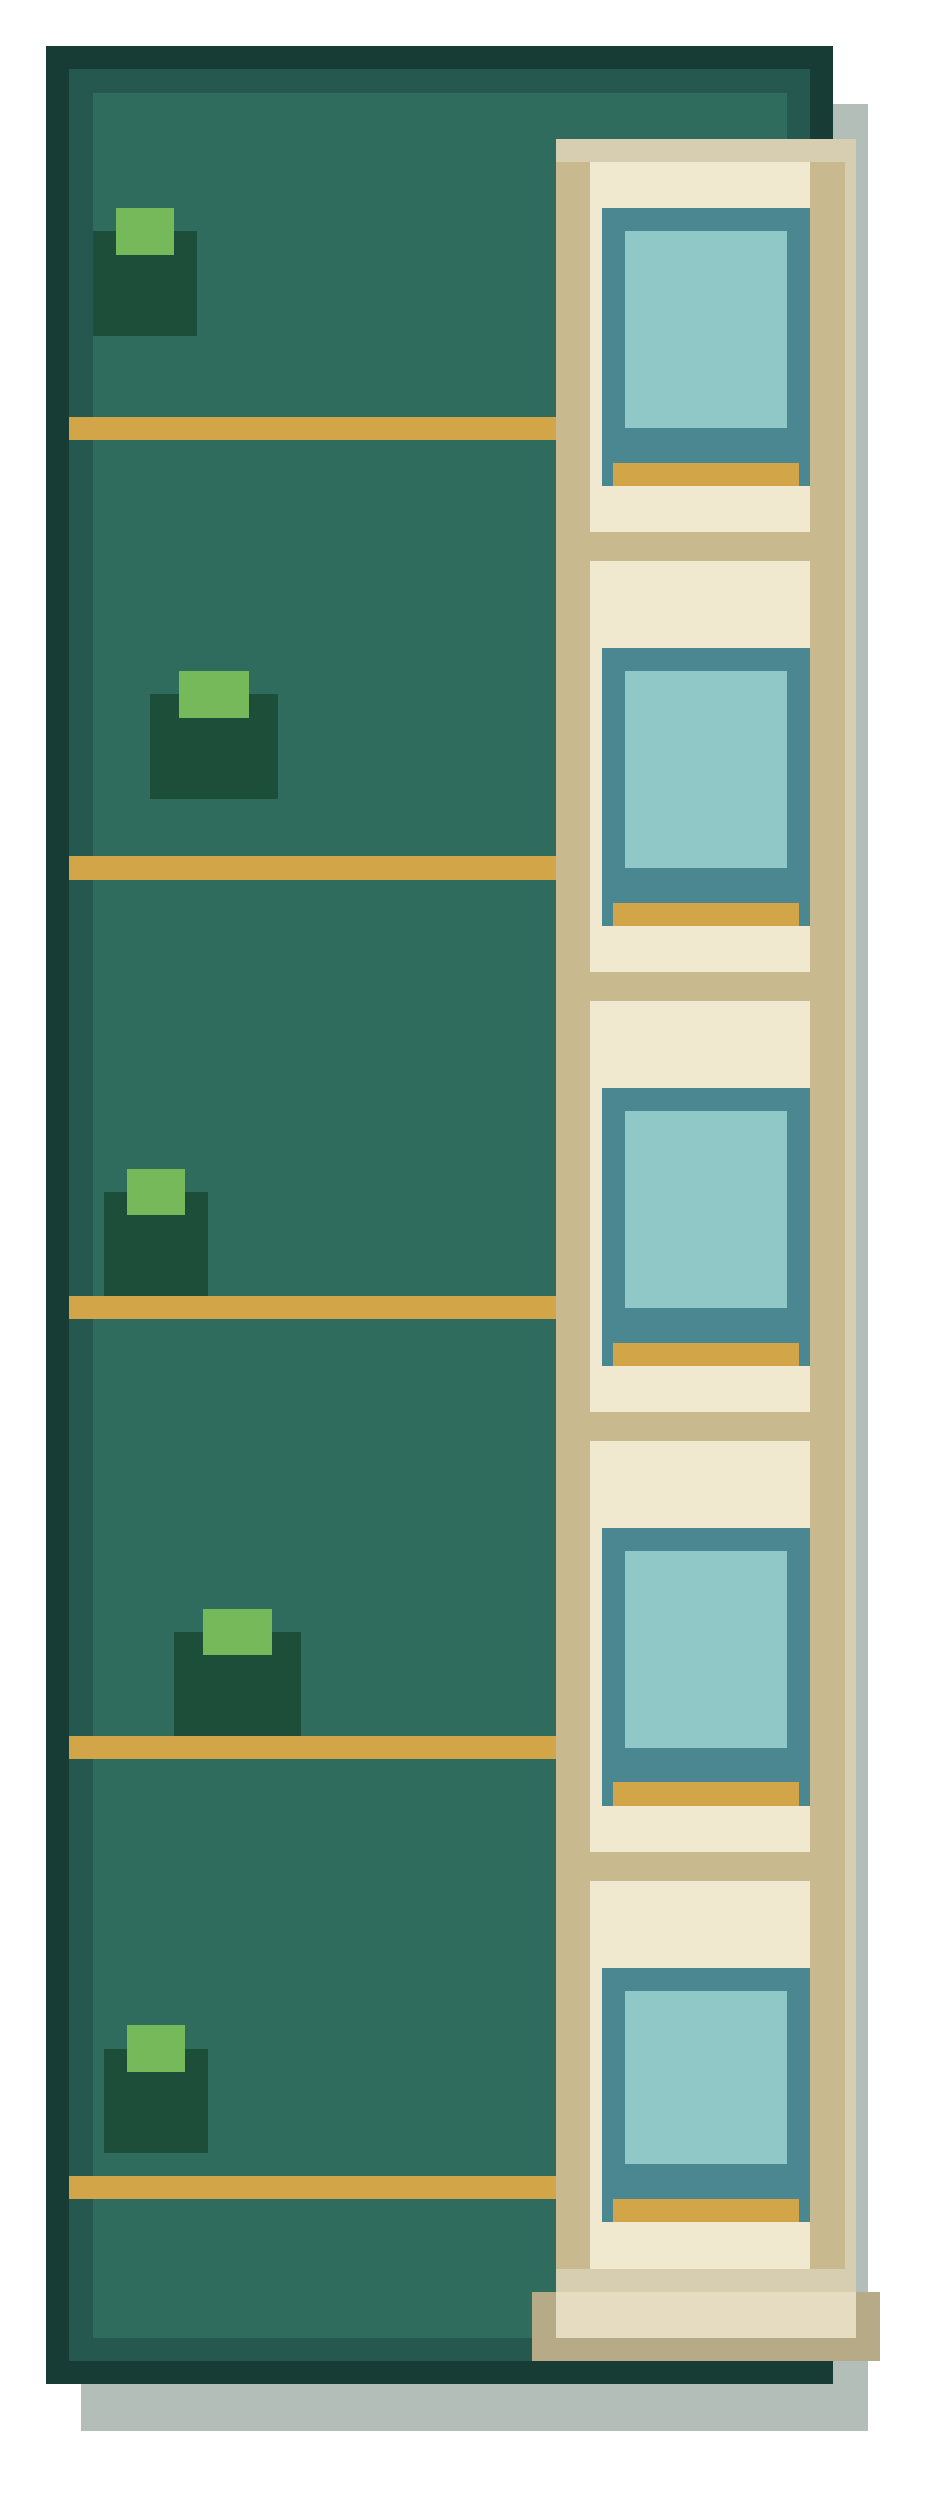
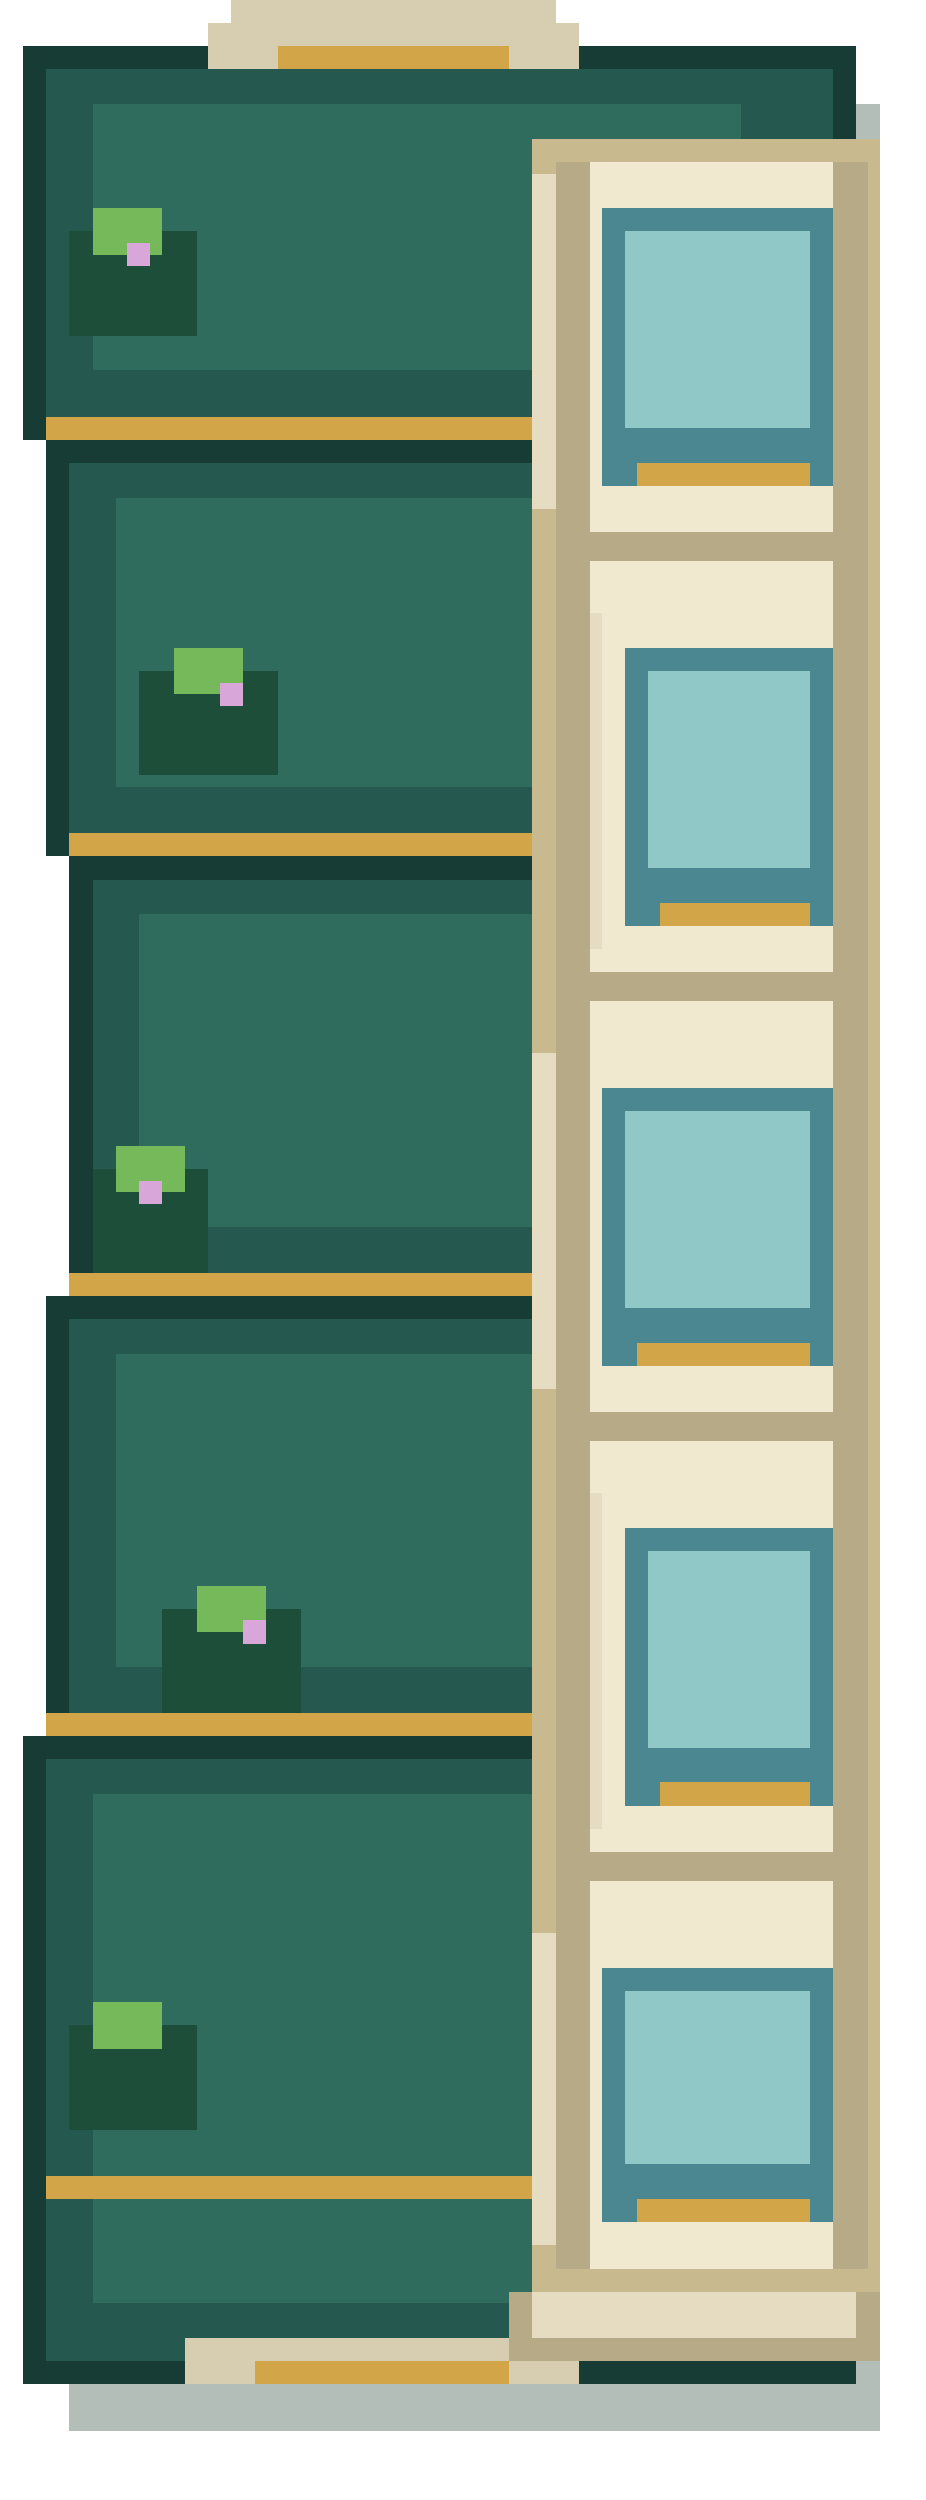
<svg xmlns="http://www.w3.org/2000/svg" width="160" height="432" viewBox="0 0 160 432" shape-rendering="crispEdges">
  <rect width="160" height="432" fill="none" />
-   <rect x="14" y="18" width="136" height="402" fill="#244535" opacity=".35" />
-   <rect x="8" y="8" width="136" height="404" fill="#173b35" />
-   <rect x="12" y="12" width="128" height="396" fill="#25594f" />
-   <rect x="16" y="16" width="120" height="388" fill="#2f6c5d" />
-   <g fill="#d2a548">
-     <rect x="12" y="72" width="128" height="4" />
-     <rect x="12" y="148" width="128" height="4" />
-     <rect x="12" y="224" width="128" height="4" />
-     <rect x="12" y="300" width="128" height="4" />
-     <rect x="12" y="376" width="128" height="4" />
-   </g>
-   <rect x="96" y="24" width="52" height="372" fill="#d7cdb0" />
-   <rect x="100" y="28" width="44" height="364" fill="#f0e8cf" />
-   <g>
-     <rect x="104" y="36" width="36" height="48" fill="#4b8790" />
-     <rect x="108" y="40" width="28" height="34" fill="#8fc8c7" />
-     <rect x="104" y="112" width="36" height="48" fill="#4b8790" />
-     <rect x="108" y="116" width="28" height="34" fill="#8fc8c7" />
-     <rect x="104" y="188" width="36" height="48" fill="#4b8790" />
-     <rect x="108" y="192" width="28" height="34" fill="#8fc8c7" />
-     <rect x="104" y="264" width="36" height="48" fill="#4b8790" />
-     <rect x="108" y="268" width="28" height="34" fill="#8fc8c7" />
-     <rect x="104" y="340" width="36" height="44" fill="#4b8790" />
-     <rect x="108" y="344" width="28" height="30" fill="#8fc8c7" />
-   </g>
-   <g fill="#c8b98f">
-     <rect x="96" y="28" width="6" height="364" />
-     <rect x="140" y="28" width="6" height="364" />
-     <rect x="98" y="92" width="46" height="5" />
-     <rect x="98" y="168" width="46" height="5" />
-     <rect x="98" y="244" width="46" height="5" />
-     <rect x="98" y="320" width="46" height="5" />
+   <rect x="12" y="18" width="140" height="402" fill="#244535" opacity=".35" />
+   <rect x="4" y="8" width="144" height="68" fill="#173b35" />
+   <rect x="8" y="76" width="136" height="72" fill="#173b35" />
+   <rect x="12" y="148" width="132" height="76" fill="#173b35" />
+   <rect x="8" y="224" width="136" height="76" fill="#173b35" />
+   <rect x="4" y="300" width="144" height="112" fill="#173b35" />
+   <rect x="8" y="12" width="136" height="60" fill="#25594f" />
+   <rect x="12" y="80" width="128" height="64" fill="#25594f" />
+   <rect x="16" y="152" width="124" height="68" fill="#25594f" />
+   <rect x="12" y="228" width="128" height="68" fill="#25594f" />
+   <rect x="8" y="304" width="136" height="104" fill="#25594f" />
+   <g fill="#2f6c5d">
+     <rect x="16" y="18" width="112" height="46" />
+     <rect x="20" y="86" width="104" height="50" />
+     <rect x="24" y="158" width="96" height="54" />
+     <rect x="20" y="234" width="104" height="54" />
+     <rect x="16" y="310" width="112" height="88" />
  </g>
  <g fill="#d2a548">
-     <rect x="106" y="80" width="32" height="4" />
-     <rect x="106" y="156" width="32" height="4" />
-     <rect x="106" y="232" width="32" height="4" />
-     <rect x="106" y="308" width="32" height="4" />
-     <rect x="106" y="380" width="32" height="4" />
+     <rect x="8" y="72" width="136" height="4" />
+     <rect x="12" y="144" width="132" height="4" />
+     <rect x="12" y="220" width="132" height="4" />
+     <rect x="8" y="296" width="136" height="4" />
+     <rect x="8" y="376" width="136" height="4" />
+   </g>
+   <g fill="#d7cdb0">
+     <rect x="36" y="4" width="64" height="8" />
+     <rect x="40" y="0" width="56" height="4" />
+     <rect x="32" y="404" width="68" height="8" />
+   </g>
+   <g fill="#d2a548">
+     <rect x="48" y="8" width="40" height="4" />
+     <rect x="44" y="408" width="44" height="4" />
+   </g>
+   <rect x="92" y="24" width="60" height="372" fill="#c8b98f" />
+   <rect x="96" y="28" width="52" height="364" fill="#f0e8cf" />
+   <g fill="#e5dcc1">
+     <rect x="92" y="30" width="8" height="58" />
+     <rect x="96" y="106" width="8" height="58" />
+     <rect x="92" y="182" width="8" height="58" />
+     <rect x="96" y="258" width="8" height="58" />
+     <rect x="92" y="334" width="8" height="54" />
+   </g>
+   <g>
+     <rect x="104" y="36" width="40" height="48" fill="#4b8790" />
+     <rect x="108" y="40" width="32" height="34" fill="#8fc8c7" />
+     <rect x="108" y="112" width="36" height="48" fill="#4b8790" />
+     <rect x="112" y="116" width="28" height="34" fill="#8fc8c7" />
+     <rect x="104" y="188" width="40" height="48" fill="#4b8790" />
+     <rect x="108" y="192" width="32" height="34" fill="#8fc8c7" />
+     <rect x="108" y="264" width="36" height="48" fill="#4b8790" />
+     <rect x="112" y="268" width="28" height="34" fill="#8fc8c7" />
+     <rect x="104" y="340" width="40" height="44" fill="#4b8790" />
+     <rect x="108" y="344" width="32" height="30" fill="#8fc8c7" />
+   </g>
+   <g fill="#b7aa86">
+     <rect x="96" y="28" width="6" height="364" />
+     <rect x="144" y="28" width="6" height="364" />
+     <rect x="98" y="92" width="48" height="5" />
+     <rect x="98" y="168" width="48" height="5" />
+     <rect x="98" y="244" width="48" height="5" />
+     <rect x="98" y="320" width="48" height="5" />
+   </g>
+   <g fill="#d2a548">
+     <rect x="110" y="80" width="30" height="4" />
+     <rect x="114" y="156" width="26" height="4" />
+     <rect x="110" y="232" width="30" height="4" />
+     <rect x="114" y="308" width="26" height="4" />
+     <rect x="110" y="380" width="30" height="4" />
  </g>
  <g fill="#1d4e39">
-     <rect x="16" y="40" width="18" height="18" />
-     <rect x="26" y="120" width="22" height="18" />
-     <rect x="18" y="206" width="18" height="18" />
-     <rect x="30" y="282" width="22" height="18" />
-     <rect x="18" y="354" width="18" height="18" />
+     <rect x="12" y="40" width="22" height="18" />
+     <rect x="24" y="116" width="24" height="18" />
+     <rect x="16" y="202" width="20" height="18" />
+     <rect x="28" y="278" width="24" height="18" />
+     <rect x="12" y="350" width="22" height="18" />
  </g>
  <g fill="#76b95a">
-     <rect x="20" y="36" width="10" height="8" />
-     <rect x="31" y="116" width="12" height="8" />
-     <rect x="22" y="202" width="10" height="8" />
-     <rect x="35" y="278" width="12" height="8" />
-     <rect x="22" y="350" width="10" height="8" />
+     <rect x="16" y="36" width="12" height="8" />
+     <rect x="30" y="112" width="12" height="8" />
+     <rect x="20" y="198" width="12" height="8" />
+     <rect x="34" y="274" width="12" height="8" />
+     <rect x="16" y="346" width="12" height="8" />
  </g>
-   <rect x="92" y="396" width="60" height="12" fill="#b7aa86" />
-   <rect x="96" y="396" width="52" height="8" fill="#e5dcc1" />
+   <g fill="#d8a6d8">
+     <rect x="22" y="42" width="4" height="4" />
+     <rect x="38" y="118" width="4" height="4" />
+     <rect x="24" y="204" width="4" height="4" />
+     <rect x="42" y="280" width="4" height="4" />
+   </g>
+   <rect x="88" y="396" width="64" height="12" fill="#b7aa86" />
+   <rect x="92" y="396" width="56" height="8" fill="#e5dcc1" />
</svg>
